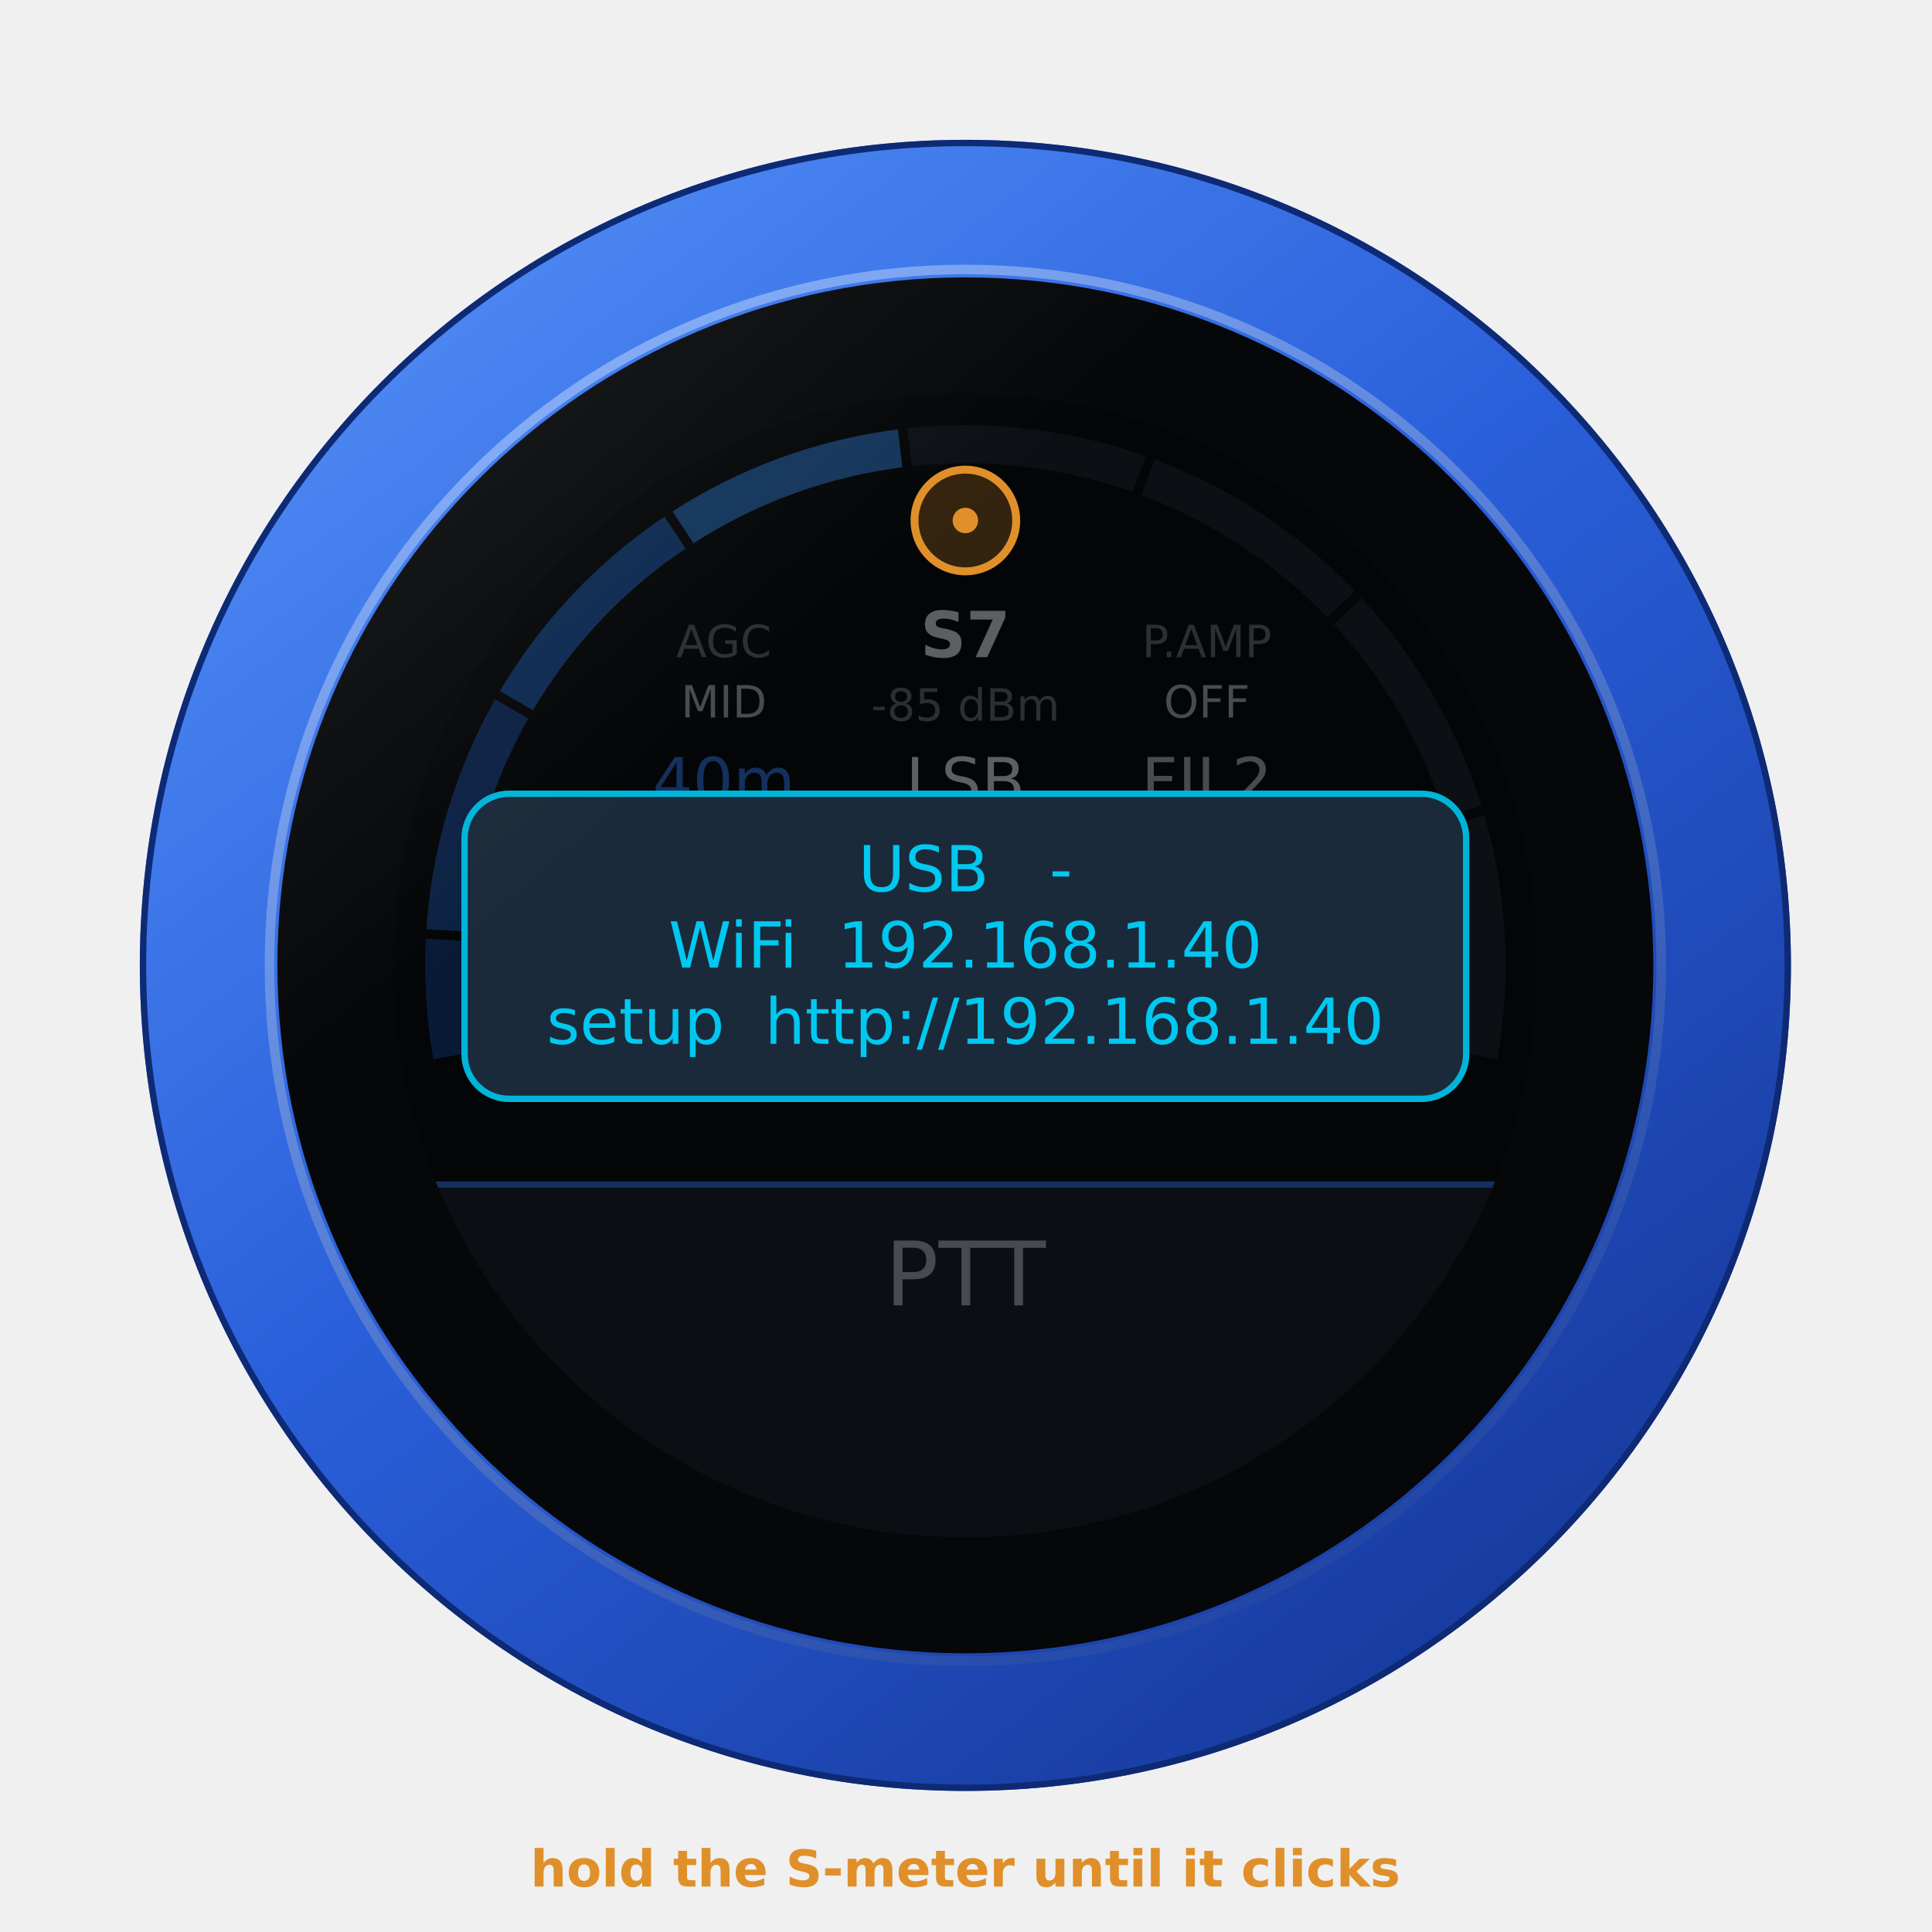
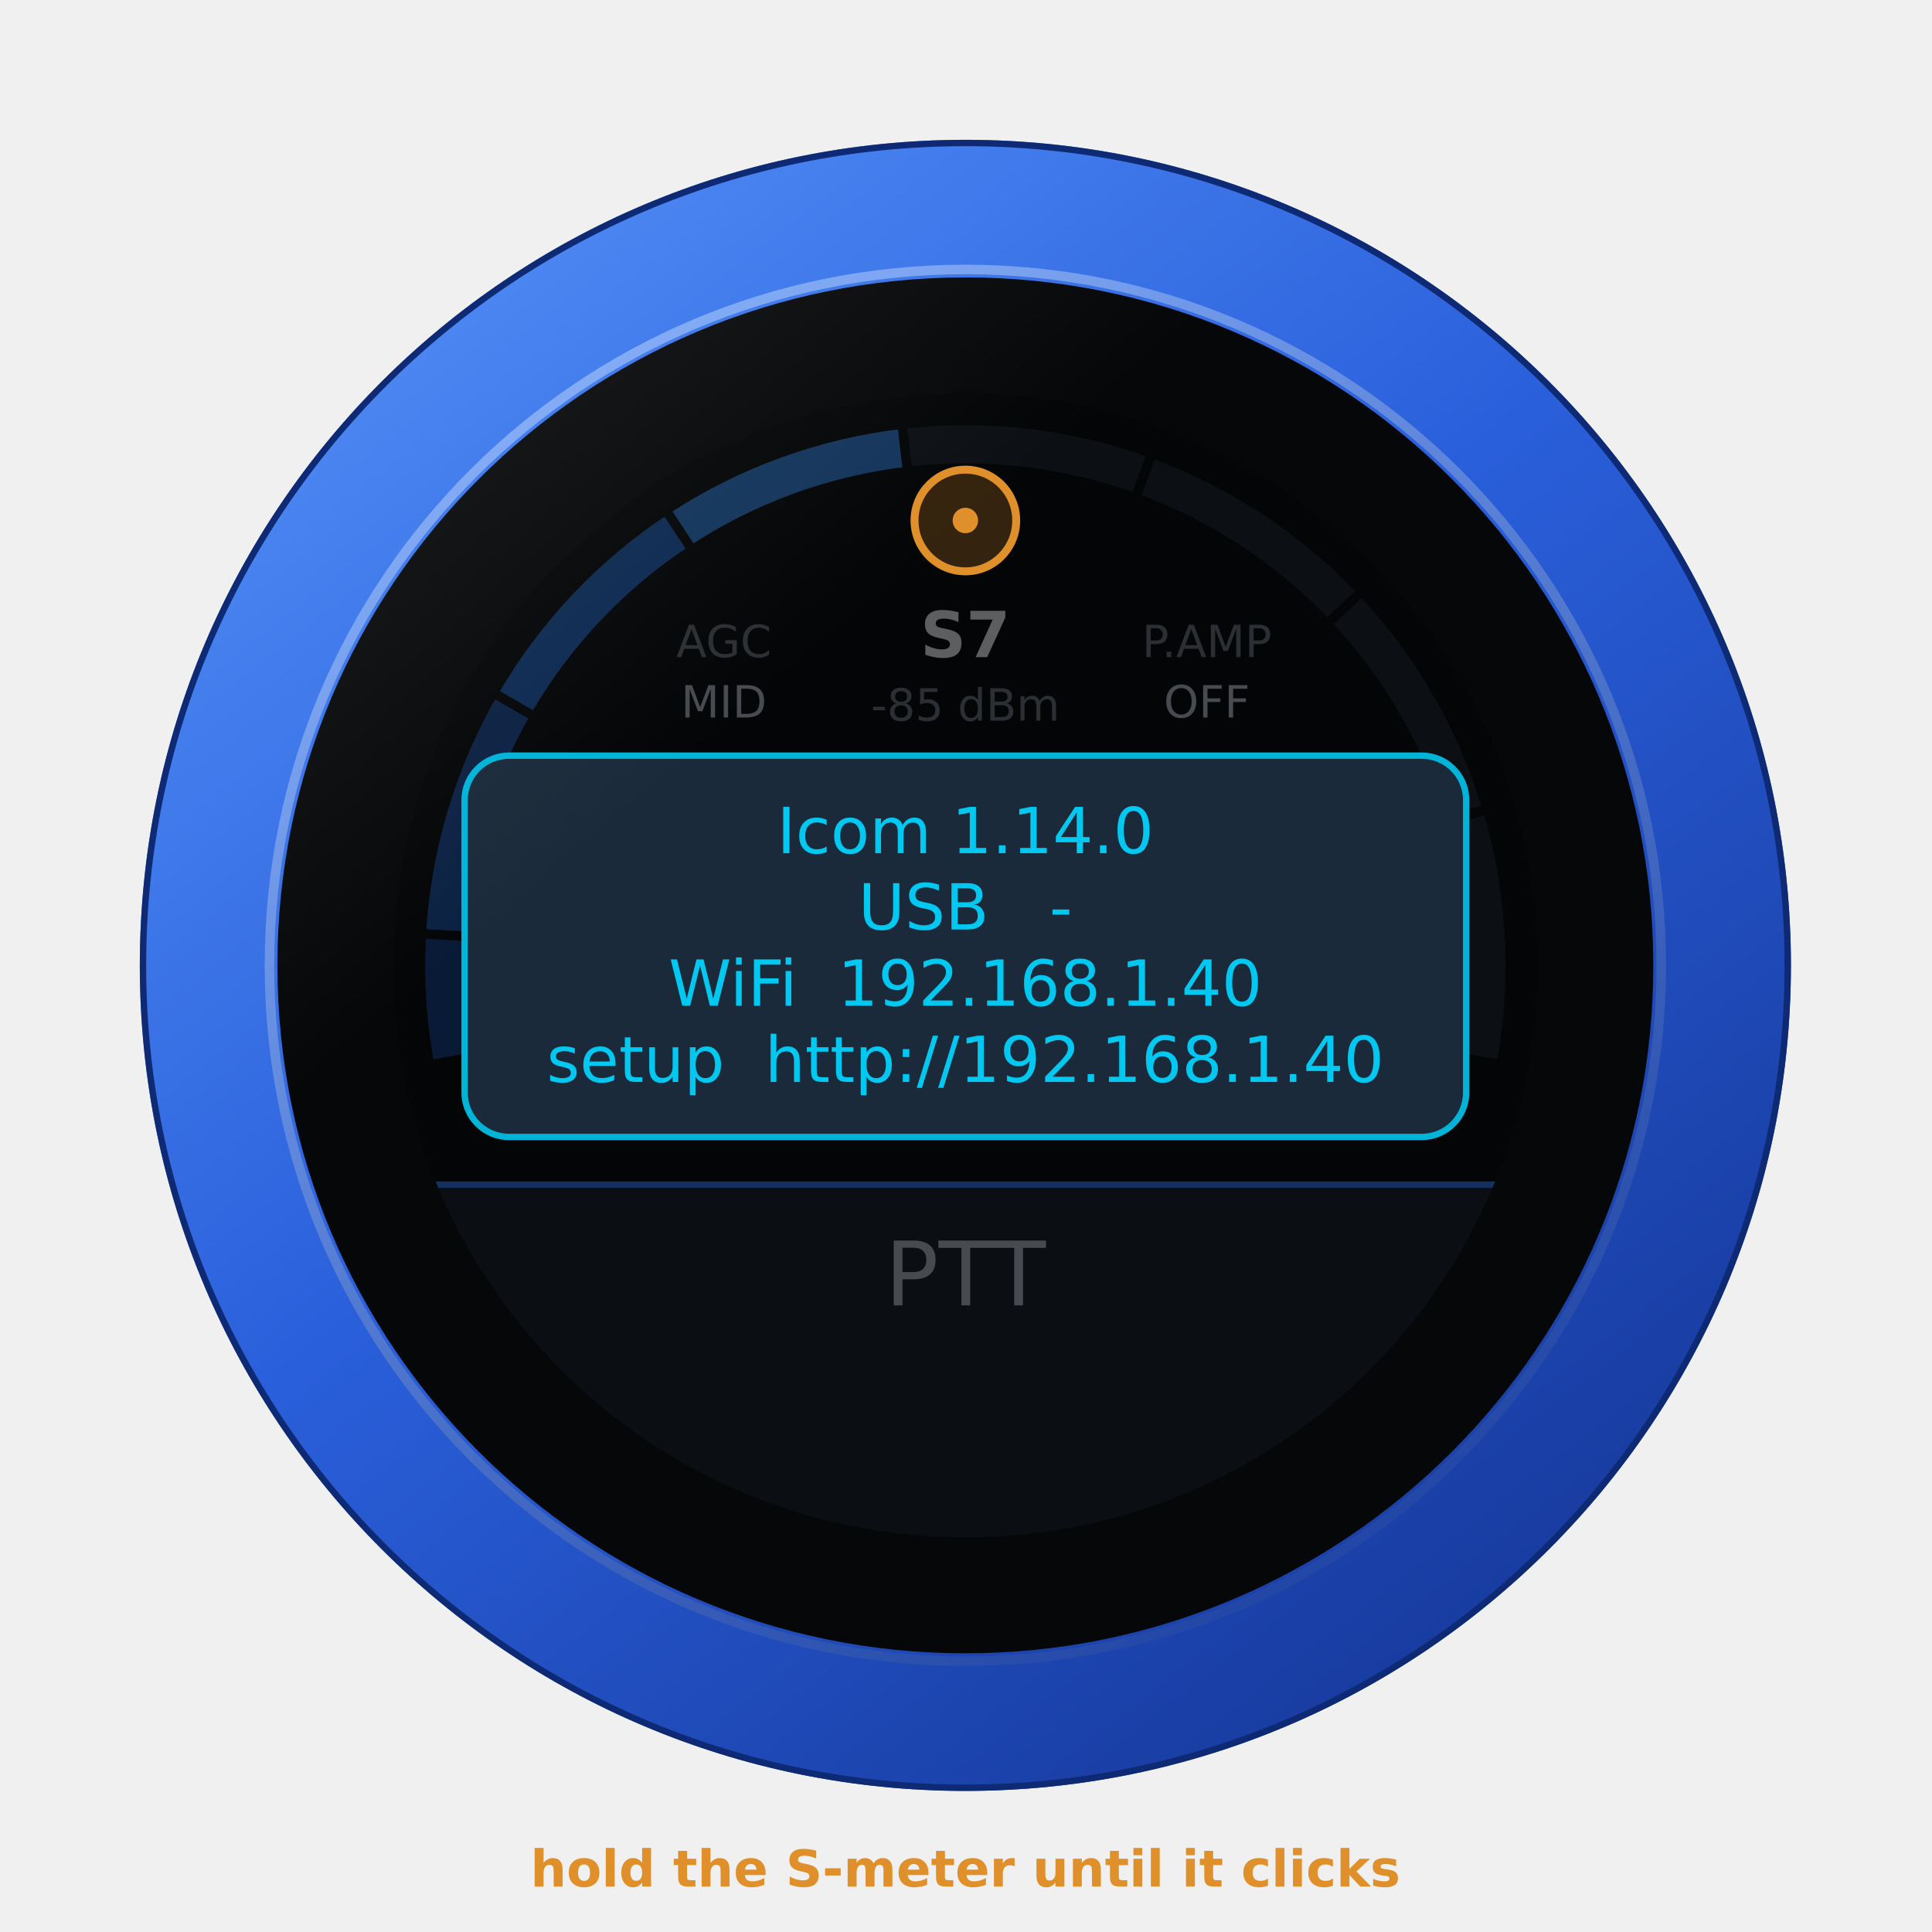
<svg xmlns="http://www.w3.org/2000/svg" viewBox="0 0 608 608" width="608" height="608" role="img" aria-label="A radio firmware: the address card, held up on the S-meter">
  <defs>
    <clipPath id="setup-11-glass">
      <circle cx="180" cy="180" r="180" />
    </clipPath>
    <linearGradient id="setup-11-alu" x1="0.15" y1="0.05" x2="0.85" y2="0.95">
      <stop offset="0" stop-color="#4F8BF5" />
      <stop offset="0.45" stop-color="#2A5FDB" />
      <stop offset="1" stop-color="#16389A" />
    </linearGradient>
    <linearGradient id="setup-11-chamfer" x1="0.2" y1="0" x2="0.8" y2="1">
      <stop offset="0" stop-color="#9CC0FF" />
      <stop offset="1" stop-color="#1B3F9E" />
    </linearGradient>
    <linearGradient id="setup-11-gloss" x1="0" y1="0" x2="0.6" y2="0.7">
      <stop offset="0" stop-color="#FFFFFF" stop-opacity="0.10" />
      <stop offset="0.5" stop-color="#FFFFFF" stop-opacity="0" />
    </linearGradient>
    <linearGradient id="setup-11-upd" x1="0" y1="0" x2="0" y2="1">
      <stop offset="0" stop-color="#262015" />
      <stop offset="1" stop-color="#0C0E13" />
    </linearGradient>
    <marker id="setup-11-arrow" viewBox="0 0 10 10" refX="7" refY="5" markerWidth="7" markerHeight="7" orient="auto-start-reverse">
      <path d="M0,1 L10,5 L0,9 z" fill="#E0902A" />
    </marker>
  </defs>
  <circle cx="303.8" cy="303.8" r="259.8" fill="url(#setup-11-alu)" />
  <circle cx="303.8" cy="303.8" r="258.8" fill="none" stroke="#0E2A74" stroke-width="2" />
  <circle cx="303.8" cy="303.8" r="219.0" fill="none" stroke="url(#setup-11-chamfer)" stroke-width="3" opacity="0.8" />
  <circle cx="303.8" cy="303.8" r="216.5" fill="#060709" />
  <g transform="translate(123.8,123.8)">
    <g clip-path="url(#setup-11-glass)">
      <g opacity="0.35">
        <rect x="0" y="0" width="360" height="360" fill="#000000" />
        <path d="M18.49,208.48 A164.00,164.00 0 1 1 341.51,208.48" fill="none" stroke="#181C24" stroke-width="12" />
        <path d="M18.49,208.48 A164.00,164.00 0 0 1 16.28,170.46" fill="none" stroke="#0D3B8C" stroke-width="12" />
        <path d="M16.28,170.46 A164.00,164.00 0 0 1 37.97,98.00" fill="none" stroke="#1350B0" stroke-width="12" />
        <path d="M37.97,98.00 A164.00,164.00 0 0 1 89.88,42.98" fill="none" stroke="#1A68D4" stroke-width="12" />
        <path d="M89.88,42.98 A164.00,164.00 0 0 1 160.96,17.11" fill="none" stroke="#2A86F2" stroke-width="12" />
        <line x1="23.27" y1="170.87" x2="9.29" y2="170.06" stroke="#000000" stroke-width="3" />
        <line x1="44.03" y1="101.50" x2="31.91" y2="94.50" stroke="#000000" stroke-width="3" />
        <line x1="93.73" y1="48.83" x2="86.03" y2="37.13" stroke="#000000" stroke-width="3" />
        <line x1="161.77" y1="24.06" x2="160.15" y2="10.16" stroke="#000000" stroke-width="3" />
        <line x1="233.70" y1="32.47" x2="238.49" y2="19.31" stroke="#000000" stroke-width="3" />
        <line x1="294.20" y1="72.26" x2="304.38" y2="62.65" stroke="#000000" stroke-width="3" />
        <line x1="330.40" y1="134.97" x2="343.82" y2="130.96" stroke="#000000" stroke-width="3" />
        <text x="180.0" y="83.0" font-size="20" fill="#FFFFFF" font-family="DejaVu Sans,Verdana,sans-serif" font-weight="700" text-anchor="middle">S7</text>
        <text x="180.0" y="103.0" font-size="14" fill="#707884" font-family="DejaVu Sans,Verdana,sans-serif" font-weight="400" text-anchor="middle">-85 dBm</text>
        <text x="104.0" y="83.0" font-size="14" fill="#707884" font-family="DejaVu Sans,Verdana,sans-serif" font-weight="400" text-anchor="middle">AGC</text>
        <text x="104.0" y="102.0" font-size="14" fill="#C0C8D4" font-family="DejaVu Sans,Verdana,sans-serif" font-weight="400" text-anchor="middle">MID</text>
        <text x="256.0" y="83.0" font-size="14" fill="#707884" font-family="DejaVu Sans,Verdana,sans-serif" font-weight="400" text-anchor="middle">P.AMP</text>
        <text x="256.0" y="102.0" font-size="14" fill="#C0C8D4" font-family="DejaVu Sans,Verdana,sans-serif" font-weight="400" text-anchor="middle">OFF</text>
        <text x="104.0" y="129.0" font-size="20" fill="#2F7BFF" font-family="DejaVu Sans,Verdana,sans-serif" font-weight="400" text-anchor="middle">40m</text>
        <text x="180.0" y="129.0" font-size="20" fill="#FFFFFF" font-family="DejaVu Sans,Verdana,sans-serif" font-weight="400" text-anchor="middle">LSB</text>
        <text x="256.0" y="129.0" font-size="20" fill="#C0C8D4" font-family="DejaVu Sans,Verdana,sans-serif" font-weight="400" text-anchor="middle">FIL2</text>
        <text x="124.5" y="186.0" font-size="44" fill="#C8D8E8" font-family="DejaVu Sans,Verdana,sans-serif" font-weight="700" text-anchor="middle">7</text>
        <text x="146.5" y="186.0" font-size="44" fill="#506070" font-family="DejaVu Sans,Verdana,sans-serif" font-weight="400" text-anchor="middle">.</text>
        <text x="168.5" y="186.0" font-size="44" fill="#C8D8E8" font-family="DejaVu Sans,Verdana,sans-serif" font-weight="700" text-anchor="middle">1</text>
        <text x="201.5" y="186.0" font-size="44" fill="#C8D8E8" font-family="DejaVu Sans,Verdana,sans-serif" font-weight="700" text-anchor="middle">2</text>
        <text x="234.5" y="186.0" font-size="44" fill="#C8D8E8" font-family="DejaVu Sans,Verdana,sans-serif" font-weight="700" text-anchor="middle">3</text>
        <text x="256.5" y="186.0" font-size="44" fill="#506070" font-family="DejaVu Sans,Verdana,sans-serif" font-weight="400" text-anchor="middle">.</text>
        <text x="276.0" y="186.0" font-size="44" fill="#C8D8E8" font-family="DejaVu Sans,Verdana,sans-serif" font-weight="700" text-anchor="middle">0</text>
        <text x="304.0" y="186.0" font-size="44" fill="#C8D8E8" font-family="DejaVu Sans,Verdana,sans-serif" font-weight="700" text-anchor="middle">0</text>
        <rect x="222.5" y="196" width="24" height="3" fill="#2F7BFF" />
        <rect x="0" y="248" width="360" height="112" fill="#141A24" />
        <line x1="0" y1="249" x2="360" y2="249" stroke="#2F7BFF" stroke-width="2" />
        <text x="180.0" y="287.0" font-size="28" fill="#C0C8D4" font-family="DejaVu Sans,Verdana,sans-serif" font-weight="500" text-anchor="middle" xml:space="preserve">PTT</text>
      </g>
-       <rect x="22.4" y="126.0" width="315.2" height="96.0" rx="14" fill="#1A2A3A" stroke="#00B4D8" stroke-width="2" />
-       <text x="180.0" y="156.7" font-size="20" fill="#00C8F0" xml:space="preserve" font-family="DejaVu Sans,Verdana,sans-serif" font-weight="400" text-anchor="middle">USB   -</text>
-       <text x="180.0" y="180.7" font-size="20" fill="#00C8F0" xml:space="preserve" font-family="DejaVu Sans,Verdana,sans-serif" font-weight="400" text-anchor="middle">WiFi  192.168.1.40</text>
-       <text x="180.0" y="204.7" font-size="20" fill="#00C8F0" xml:space="preserve" font-family="DejaVu Sans,Verdana,sans-serif" font-weight="400" text-anchor="middle">setup  http://192.168.1.40</text>
+       <rect x="22.4" y="114.0" width="315.2" height="120.0" rx="14" fill="#1A2A3A" stroke="#00B4D8" stroke-width="2" />
+       <text x="180.0" y="144.7" font-size="20" fill="#00C8F0" xml:space="preserve" font-family="DejaVu Sans,Verdana,sans-serif" font-weight="400" text-anchor="middle">Icom 1.14.0</text>
+       <text x="180.0" y="168.7" font-size="20" fill="#00C8F0" xml:space="preserve" font-family="DejaVu Sans,Verdana,sans-serif" font-weight="400" text-anchor="middle">USB   -</text>
+       <text x="180.0" y="192.7" font-size="20" fill="#00C8F0" xml:space="preserve" font-family="DejaVu Sans,Verdana,sans-serif" font-weight="400" text-anchor="middle">WiFi  192.168.1.40</text>
+       <text x="180.0" y="216.7" font-size="20" fill="#00C8F0" xml:space="preserve" font-family="DejaVu Sans,Verdana,sans-serif" font-weight="400" text-anchor="middle">setup  http://192.168.1.40</text>
    </g>
  </g>
  <circle cx="303.8" cy="303.8" r="216.5" fill="url(#setup-11-gloss)" />
  <circle cx="303.8" cy="163.8" r="16" fill="#E0902A" fill-opacity="0.22" stroke="#E0902A" stroke-width="2.5" />
  <circle cx="303.8" cy="163.8" r="4" fill="#E0902A" />
  <text x="303.8" y="593.7" font-size="16" fill="#E0902A" font-family="DejaVu Sans,Verdana,sans-serif" font-weight="700" text-anchor="middle">hold the S-meter until it clicks</text>
</svg>
